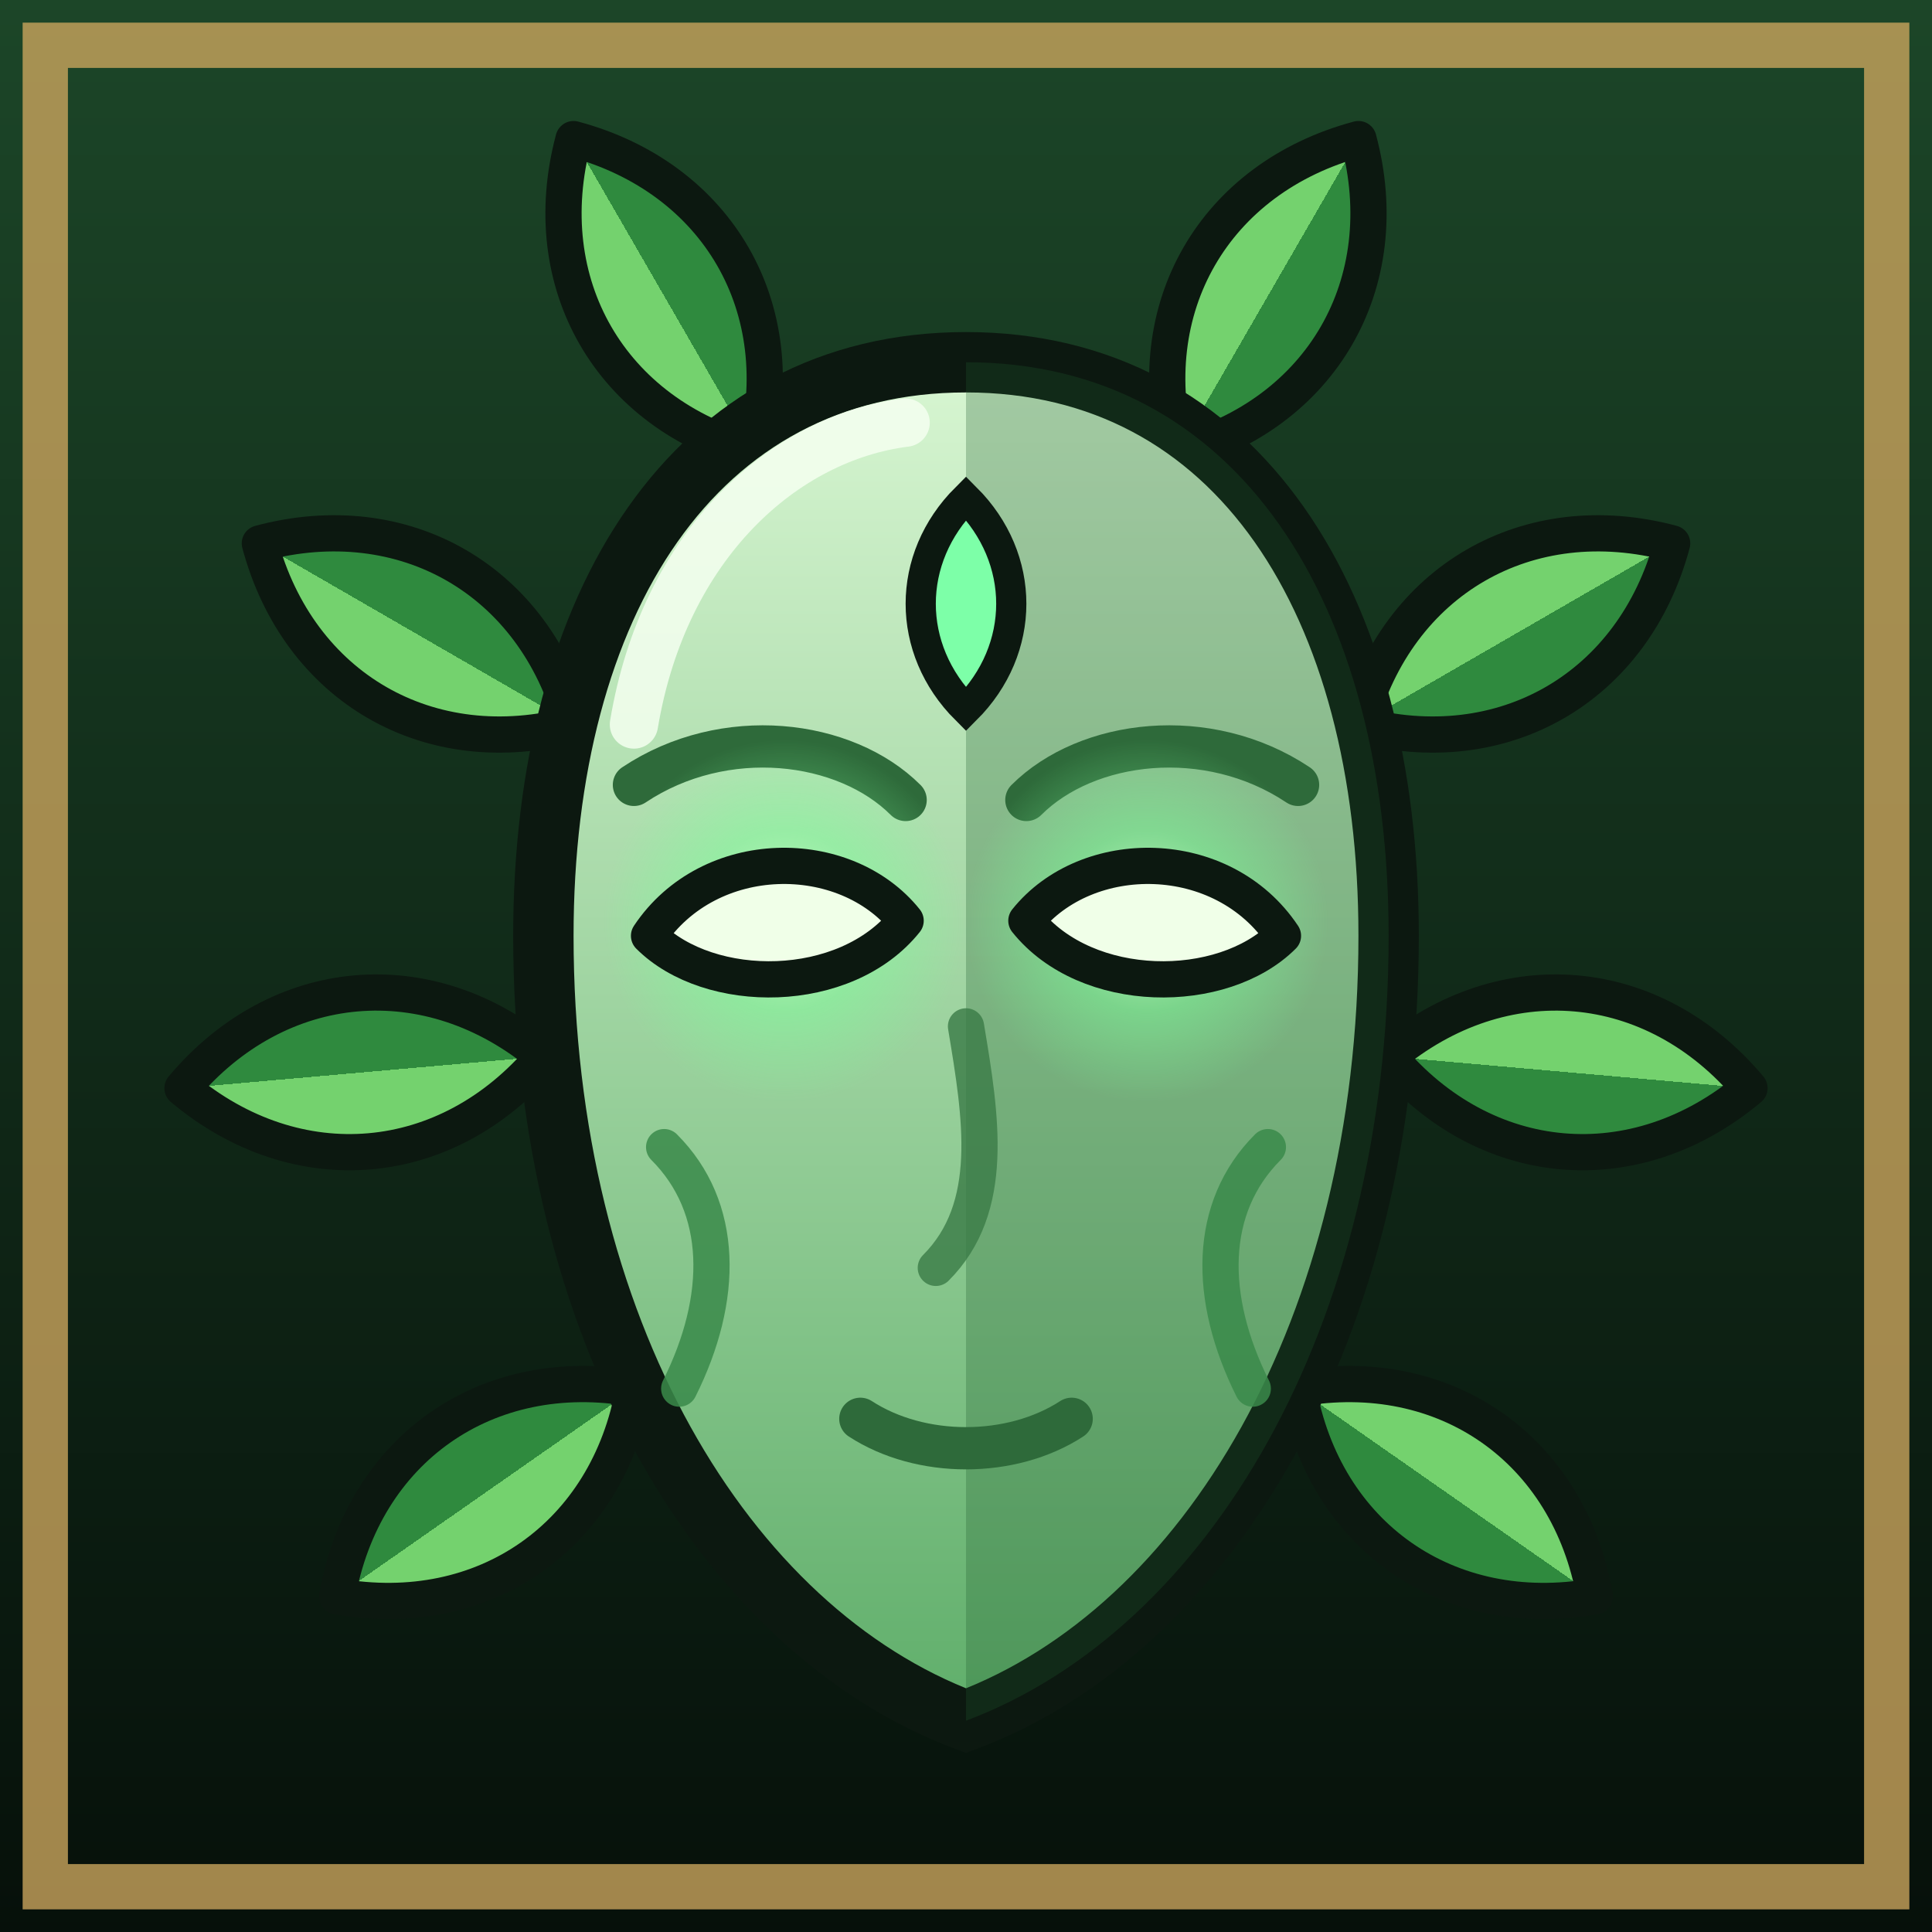
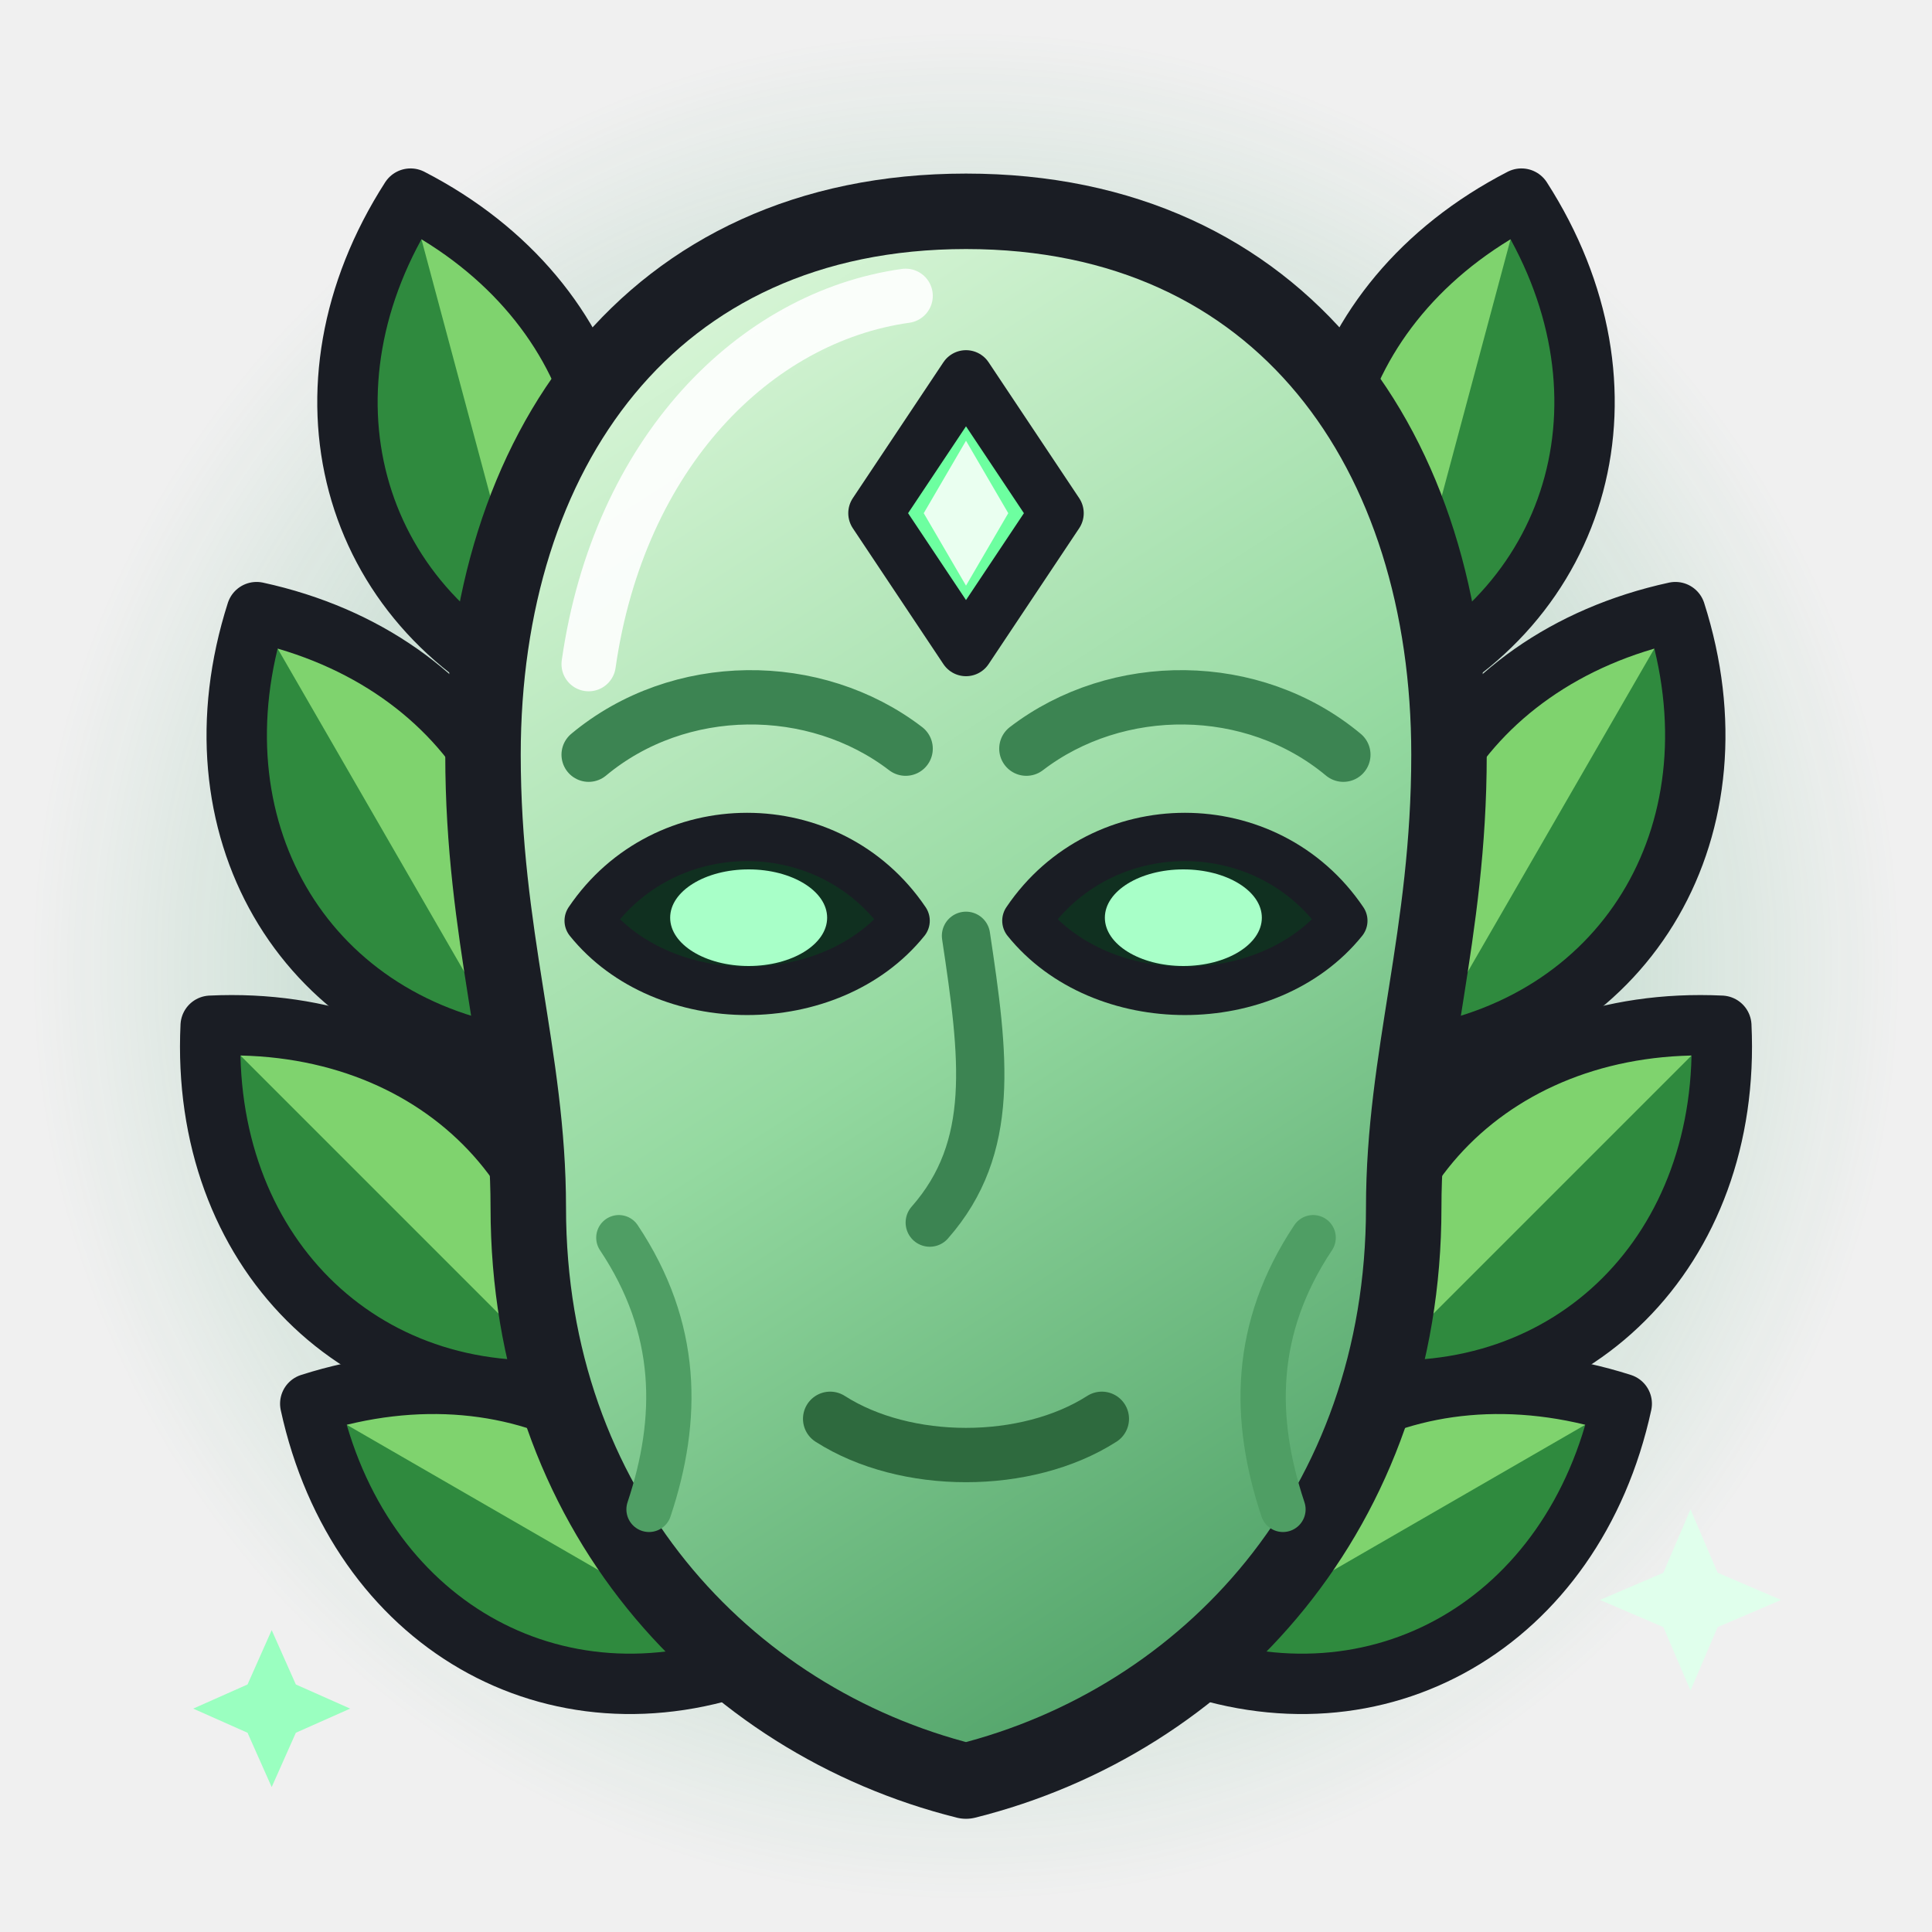
<svg xmlns="http://www.w3.org/2000/svg" width="128" height="128" viewBox="0 0 64 64">
  <defs>
-     <linearGradient id="bg" x1="0" y1="0" x2="0" y2="1">
-       <stop offset="0" stop-color="#1c4628" />
-       <stop offset="1" stop-color="#06100a" />
+     <radialGradient id="aura" cx="32" cy="32" r="31" gradientUnits="userSpaceOnUse">
+       <stop offset="0" stop-color="#7affb0" stop-opacity="0.5" />
+       <stop offset="0.6" stop-color="#2f9a60" stop-opacity="0.22" />
+       <stop offset="1" stop-color="#2f9a60" stop-opacity="0" />
+     </radialGradient>
+     <linearGradient id="jade" x1="16" y1="8" x2="48" y2="58" gradientUnits="userSpaceOnUse">
+       <stop offset="0" stop-color="#e6fbe2" />
+       <stop offset="0.5" stop-color="#94d9a0" />
+       <stop offset="1" stop-color="#3f945a" />
    </linearGradient>
-     <linearGradient id="leaf" x1="0" y1="0" x2="1" y2="0">
-       <stop offset="0" stop-color="#74d26e" />
-       <stop offset="0.5" stop-color="#74d26e" />
-       <stop offset="0.5" stop-color="#2f8a3e" />
-       <stop offset="1" stop-color="#2f8a3e" />
-     </linearGradient>
-     <linearGradient id="mask" x1="0" y1="0" x2="0" y2="1">
-       <stop offset="0" stop-color="#d8f6d2" />
-       <stop offset="1" stop-color="#5fae6a" />
-     </linearGradient>
-     <radialGradient id="eye">
-       <stop offset="0" stop-color="#eaffd8" stop-opacity="0.9" />
-       <stop offset="0.5" stop-color="#7cff9a" stop-opacity="0.45" />
-       <stop offset="1" stop-color="#7cff9a" stop-opacity="0" />
-     </radialGradient>
  </defs>
-   <rect width="64" height="64" fill="url(#bg)" />
-   <g fill="url(#leaf)" stroke="#0c1810" stroke-width="1.2" stroke-linejoin="round">
-     <path d="M 0 0 C 3.5 -3.5 3.5 -8.5 0 -12 C -3.5 -8.5 -3.5 -3.5 0 0 Z" transform="translate(25 15) rotate(-30)" />
-     <path d="M 0 0 C 3.5 -3.5 3.5 -8.5 0 -12 C -3.5 -8.5 -3.5 -3.5 0 0 Z" transform="translate(39 15) rotate(30)" />
-     <path d="M 0 0 C 3.5 -3.5 3.5 -8.5 0 -12 C -3.5 -8.5 -3.5 -3.5 0 0 Z" transform="translate(19 24) rotate(-60)" />
-     <path d="M 0 0 C 3.5 -3.5 3.5 -8.5 0 -12 C -3.5 -8.5 -3.5 -3.5 0 0 Z" transform="translate(45 24) rotate(60)" />
-     <path d="M 0 0 C 3.5 -3.5 3.5 -8.5 0 -12 C -3.5 -8.5 -3.5 -3.5 0 0 Z" transform="translate(18 35) rotate(-95)" />
-     <path d="M 0 0 C 3.5 -3.5 3.5 -8.5 0 -12 C -3.5 -8.5 -3.5 -3.5 0 0 Z" transform="translate(46 35) rotate(95)" />
-     <path d="M 0 0 C 3.5 -3.5 3.5 -8.5 0 -12 C -3.5 -8.5 -3.5 -3.5 0 0 Z" transform="translate(21 46) rotate(-125)" />
-     <path d="M 0 0 C 3.5 -3.5 3.5 -8.5 0 -12 C -3.5 -8.5 -3.5 -3.5 0 0 Z" transform="translate(43 46) rotate(125)" />
+   <circle cx="32" cy="32" r="31" fill="url(#aura)" />
+   <g transform="translate(25 55) rotate(-60)">
+     <path d="M 0 0 C 5.5 -4.5 5.5 -12 0 -17 C -5.5 -12 -5.5 -4.5 0 0 Z" fill="#2f8a3e" />
+     <path d="M 0 0 C 5.5 -4.5 5.5 -12 0 -17 Z" fill="#7fd36e" />
+     <path d="M 0 0 C 5.5 -4.5 5.5 -12 0 -17 C -5.5 -12 -5.5 -4.5 0 0 Z" fill="none" stroke="#1a1d24" stroke-width="2" stroke-linejoin="round" />
  </g>
-   <path d="M 32 12 C 41 12 46 20 46 31 C 46 44 40 54 32 57 C 24 54 18 44 18 31 C 18 20 23 12 32 12 Z" fill="url(#mask)" stroke="#0c1810" stroke-width="2" />
-   <path d="M 32 12 C 41 12 46 20 46 31 C 46 44 40 54 32 57 Z" fill="#1e5a2c" opacity="0.28" />
-   <path d="M 21 24 C 22 18 26 14.5 30 14" fill="none" stroke="#f4fff0" stroke-width="1.6" stroke-linecap="round" opacity="0.85" />
-   <path d="M 22 38 C 24 40 24 43 22.5 46 M 42 38 C 40 40 40 43 41.5 46" fill="none" stroke="#3a8a4a" stroke-width="1.2" stroke-linecap="round" opacity="0.85" />
-   <path d="M 21 26 C 24 24 28 24.5 30 26.5 M 43 26 C 40 24 36 24.5 34 26.5 M 28.5 47 C 30.5 48.3 33.5 48.3 35.5 47" fill="none" stroke="#2e6a3a" stroke-width="1.4" stroke-linecap="round" />
-   <path d="M 32 34 C 32.5 37 33 40 31 42" fill="none" stroke="#3a7a46" stroke-width="1.2" stroke-linecap="round" opacity="0.8" />
-   <circle cx="26" cy="30.5" r="6" fill="url(#eye)" />
-   <circle cx="38" cy="30.5" r="6" fill="url(#eye)" />
-   <path d="M 21.5 31 C 23.5 28 28 28 30 30.5 C 28 33 23.5 33 21.5 31 Z M 42.5 31 C 40.5 28 36 28 34 30.5 C 36 33 40.5 33 42.5 31 Z" fill="#f0ffe8" stroke="#0c1810" stroke-width="1.2" stroke-linejoin="round" />
-   <path d="M 32 16.5 C 34 18.5 34 21.5 32 23.5 C 30 21.5 30 18.5 32 16.5 Z" fill="#7dffa8" stroke="#0c1810" stroke-width="1" />
-   <rect x="1.5" y="1.5" width="61" height="61" fill="none" stroke="#c9a45c" stroke-width="1.5" opacity="0.8" />
+   <g transform="translate(39 55) rotate(60)">
+     <path d="M 0 0 C 5.5 -4.5 5.5 -12 0 -17 C -5.5 -12 -5.5 -4.5 0 0 Z" fill="#2f8a3e" />
+     <path d="M 0 0 C -5.5 -4.5 -5.5 -12 0 -17 Z" fill="#7fd36e" />
+     <path d="M 0 0 C 5.5 -4.5 5.5 -12 0 -17 C -5.5 -12 -5.5 -4.5 0 0 Z" fill="none" stroke="#1a1d24" stroke-width="2" stroke-linejoin="round" />
+   </g>
+   <g transform="translate(19 46) rotate(-45)">
+     <path d="M 0 0 C 5.5 -4.5 5.5 -12 0 -17 C -5.5 -12 -5.5 -4.5 0 0 Z" fill="#2f8a3e" />
+     <path d="M 0 0 C 5.5 -4.5 5.5 -12 0 -17 Z" fill="#7fd36e" />
+     <path d="M 0 0 C 5.5 -4.5 5.5 -12 0 -17 C -5.5 -12 -5.5 -4.5 0 0 Z" fill="none" stroke="#1a1d24" stroke-width="2" stroke-linejoin="round" />
+   </g>
+   <g transform="translate(45 46) rotate(45)">
+     <path d="M 0 0 C 5.5 -4.5 5.5 -12 0 -17 C -5.5 -12 -5.5 -4.5 0 0 Z" fill="#2f8a3e" />
+     <path d="M 0 0 C -5.5 -4.5 -5.5 -12 0 -17 Z" fill="#7fd36e" />
+     <path d="M 0 0 C 5.5 -4.5 5.5 -12 0 -17 C -5.5 -12 -5.5 -4.5 0 0 Z" fill="none" stroke="#1a1d24" stroke-width="2" stroke-linejoin="round" />
+   </g>
+   <g transform="translate(17 35) rotate(-30)">
+     <path d="M 0 0 C 5.5 -4.5 5.5 -12 0 -17 C -5.5 -12 -5.5 -4.5 0 0 Z" fill="#2f8a3e" />
+     <path d="M 0 0 C 5.5 -4.5 5.5 -12 0 -17 Z" fill="#7fd36e" />
+     <path d="M 0 0 C 5.5 -4.5 5.5 -12 0 -17 C -5.5 -12 -5.5 -4.5 0 0 Z" fill="none" stroke="#1a1d24" stroke-width="2" stroke-linejoin="round" />
+   </g>
+   <g transform="translate(47 35) rotate(30)">
+     <path d="M 0 0 C 5.5 -4.5 5.5 -12 0 -17 C -5.5 -12 -5.5 -4.5 0 0 Z" fill="#2f8a3e" />
+     <path d="M 0 0 C -5.5 -4.5 -5.5 -12 0 -17 Z" fill="#7fd36e" />
+     <path d="M 0 0 C 5.5 -4.5 5.5 -12 0 -17 C -5.5 -12 -5.5 -4.5 0 0 Z" fill="none" stroke="#1a1d24" stroke-width="2" stroke-linejoin="round" />
+   </g>
+   <g transform="translate(18 23) rotate(-15)">
+     <path d="M 0 0 C 5.5 -4.5 5.5 -12 0 -17 C -5.5 -12 -5.5 -4.5 0 0 Z" fill="#2f8a3e" />
+     <path d="M 0 0 C 5.5 -4.5 5.5 -12 0 -17 Z" fill="#7fd36e" />
+     <path d="M 0 0 C 5.5 -4.5 5.5 -12 0 -17 C -5.5 -12 -5.5 -4.5 0 0 Z" fill="none" stroke="#1a1d24" stroke-width="2" stroke-linejoin="round" />
+   </g>
+   <g transform="translate(46 23) rotate(15)">
+     <path d="M 0 0 C 5.5 -4.5 5.5 -12 0 -17 C -5.5 -12 -5.5 -4.5 0 0 Z" fill="#2f8a3e" />
+     <path d="M 0 0 C -5.5 -4.5 -5.5 -12 0 -17 Z" fill="#7fd36e" />
+     <path d="M 0 0 C 5.5 -4.5 5.5 -12 0 -17 C -5.5 -12 -5.5 -4.5 0 0 Z" fill="none" stroke="#1a1d24" stroke-width="2" stroke-linejoin="round" />
+   </g>
+   <path d="M 32 7 C 42.5 7 48 15 48 25 C 48 31 46.5 35 46.5 40 C 46.5 50 40 57 32 59 C 24 57 17.5 50 17.5 40 C 17.5 35 16 31 16 25 C 16 15 21.5 7 32 7 Z" fill="url(#jade)" stroke="#1a1d24" stroke-width="2.5" stroke-linejoin="round" />
+   <path d="M 19.5 22 C 20.5 15 25 10.5 30 9.8" fill="none" stroke="#ffffff" stroke-width="1.8" stroke-linecap="round" opacity="0.9" />
+   <path d="M 20.5 41 C 22.5 44 22.5 47 21.5 50 M 43.5 41 C 41.5 44 41.5 47 42.5 50" fill="none" stroke="#4f9e64" stroke-width="1.5" stroke-linecap="round" />
+   <path d="M 19.5 25 C 22.5 22.5 27 22.5 30 24.8 M 44.5 25 C 41.5 22.5 37 22.5 34 24.8" fill="none" stroke="#3c8452" stroke-width="1.8" stroke-linecap="round" />
+   <path d="M 19.5 30.5 C 22 26.8 27.5 26.8 30 30.5 C 27.5 33.6 22 33.6 19.5 30.5 Z M 44.5 30.5 C 42 26.8 36.5 26.8 34 30.5 C 36.5 33.6 42 33.6 44.5 30.5 Z" fill="#103020" stroke="#1a1d24" stroke-width="1.6" stroke-linejoin="round" />
+   <ellipse cx="24.8" cy="30.4" rx="2.6" ry="1.6" fill="#a8ffc8" />
+   <ellipse cx="39.2" cy="30.4" rx="2.6" ry="1.6" fill="#a8ffc8" />
+   <path d="M 32 31 C 32.6 35 33 38 30.8 40.5" fill="none" stroke="#3c8452" stroke-width="1.6" stroke-linecap="round" />
+   <path d="M 27.5 47 C 30 48.6 34 48.6 36.5 47" fill="none" stroke="#2e6a3e" stroke-width="1.8" stroke-linecap="round" />
+   <path d="M 32 12.5 L 35 17 L 32 21.5 L 29 17 Z" fill="#6dffa0" stroke="#1a1d24" stroke-width="1.8" stroke-linejoin="round" />
+   <path d="M 32 14.6 L 33.4 17 L 32 19.4 L 30.6 17 Z" fill="#eafff0" />
+   <path d="M 56 50 L 56.9 52.1 L 59 53 L 56.9 53.9 L 56 56 L 55.1 53.9 L 53 53 L 55.1 52.1 Z" fill="#e0ffec" />
+   <path d="M 9 54 L 9.8 55.8 L 11.6 56.6 L 9.8 57.4 L 9 59.2 L 8.2 57.4 L 6.4 56.6 L 8.2 55.8 Z" fill="#9affc0" />
</svg>
